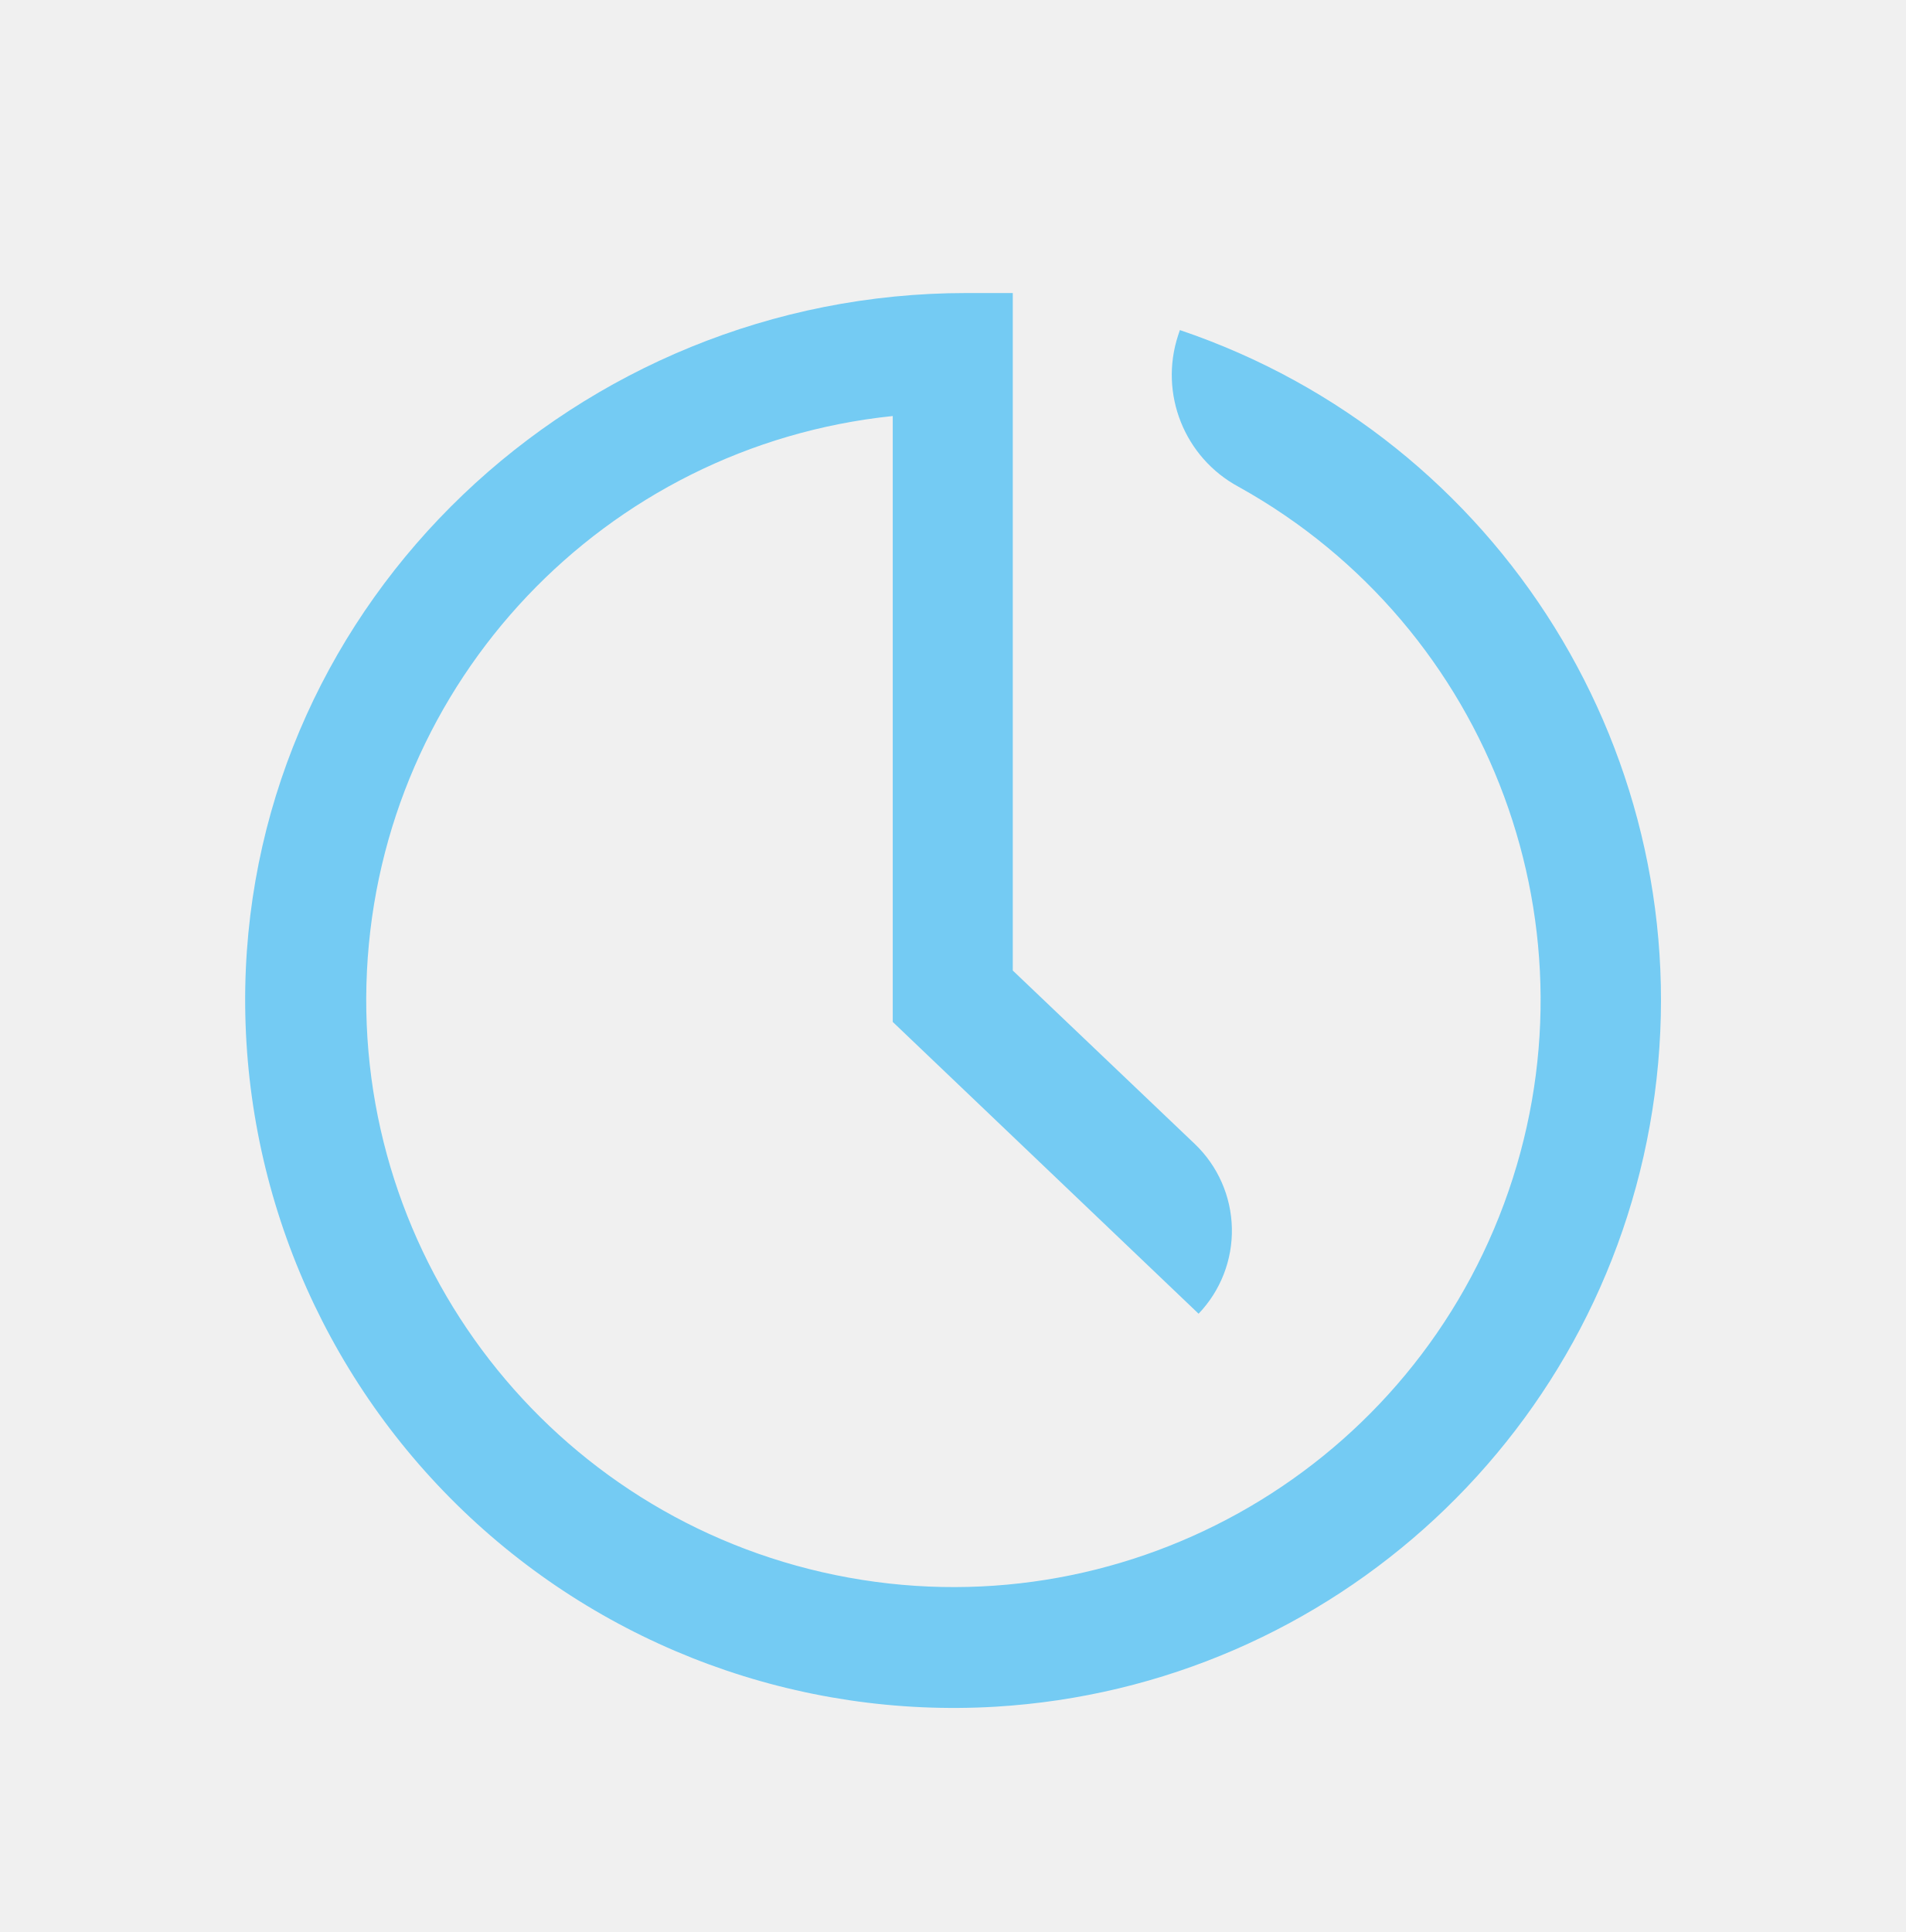
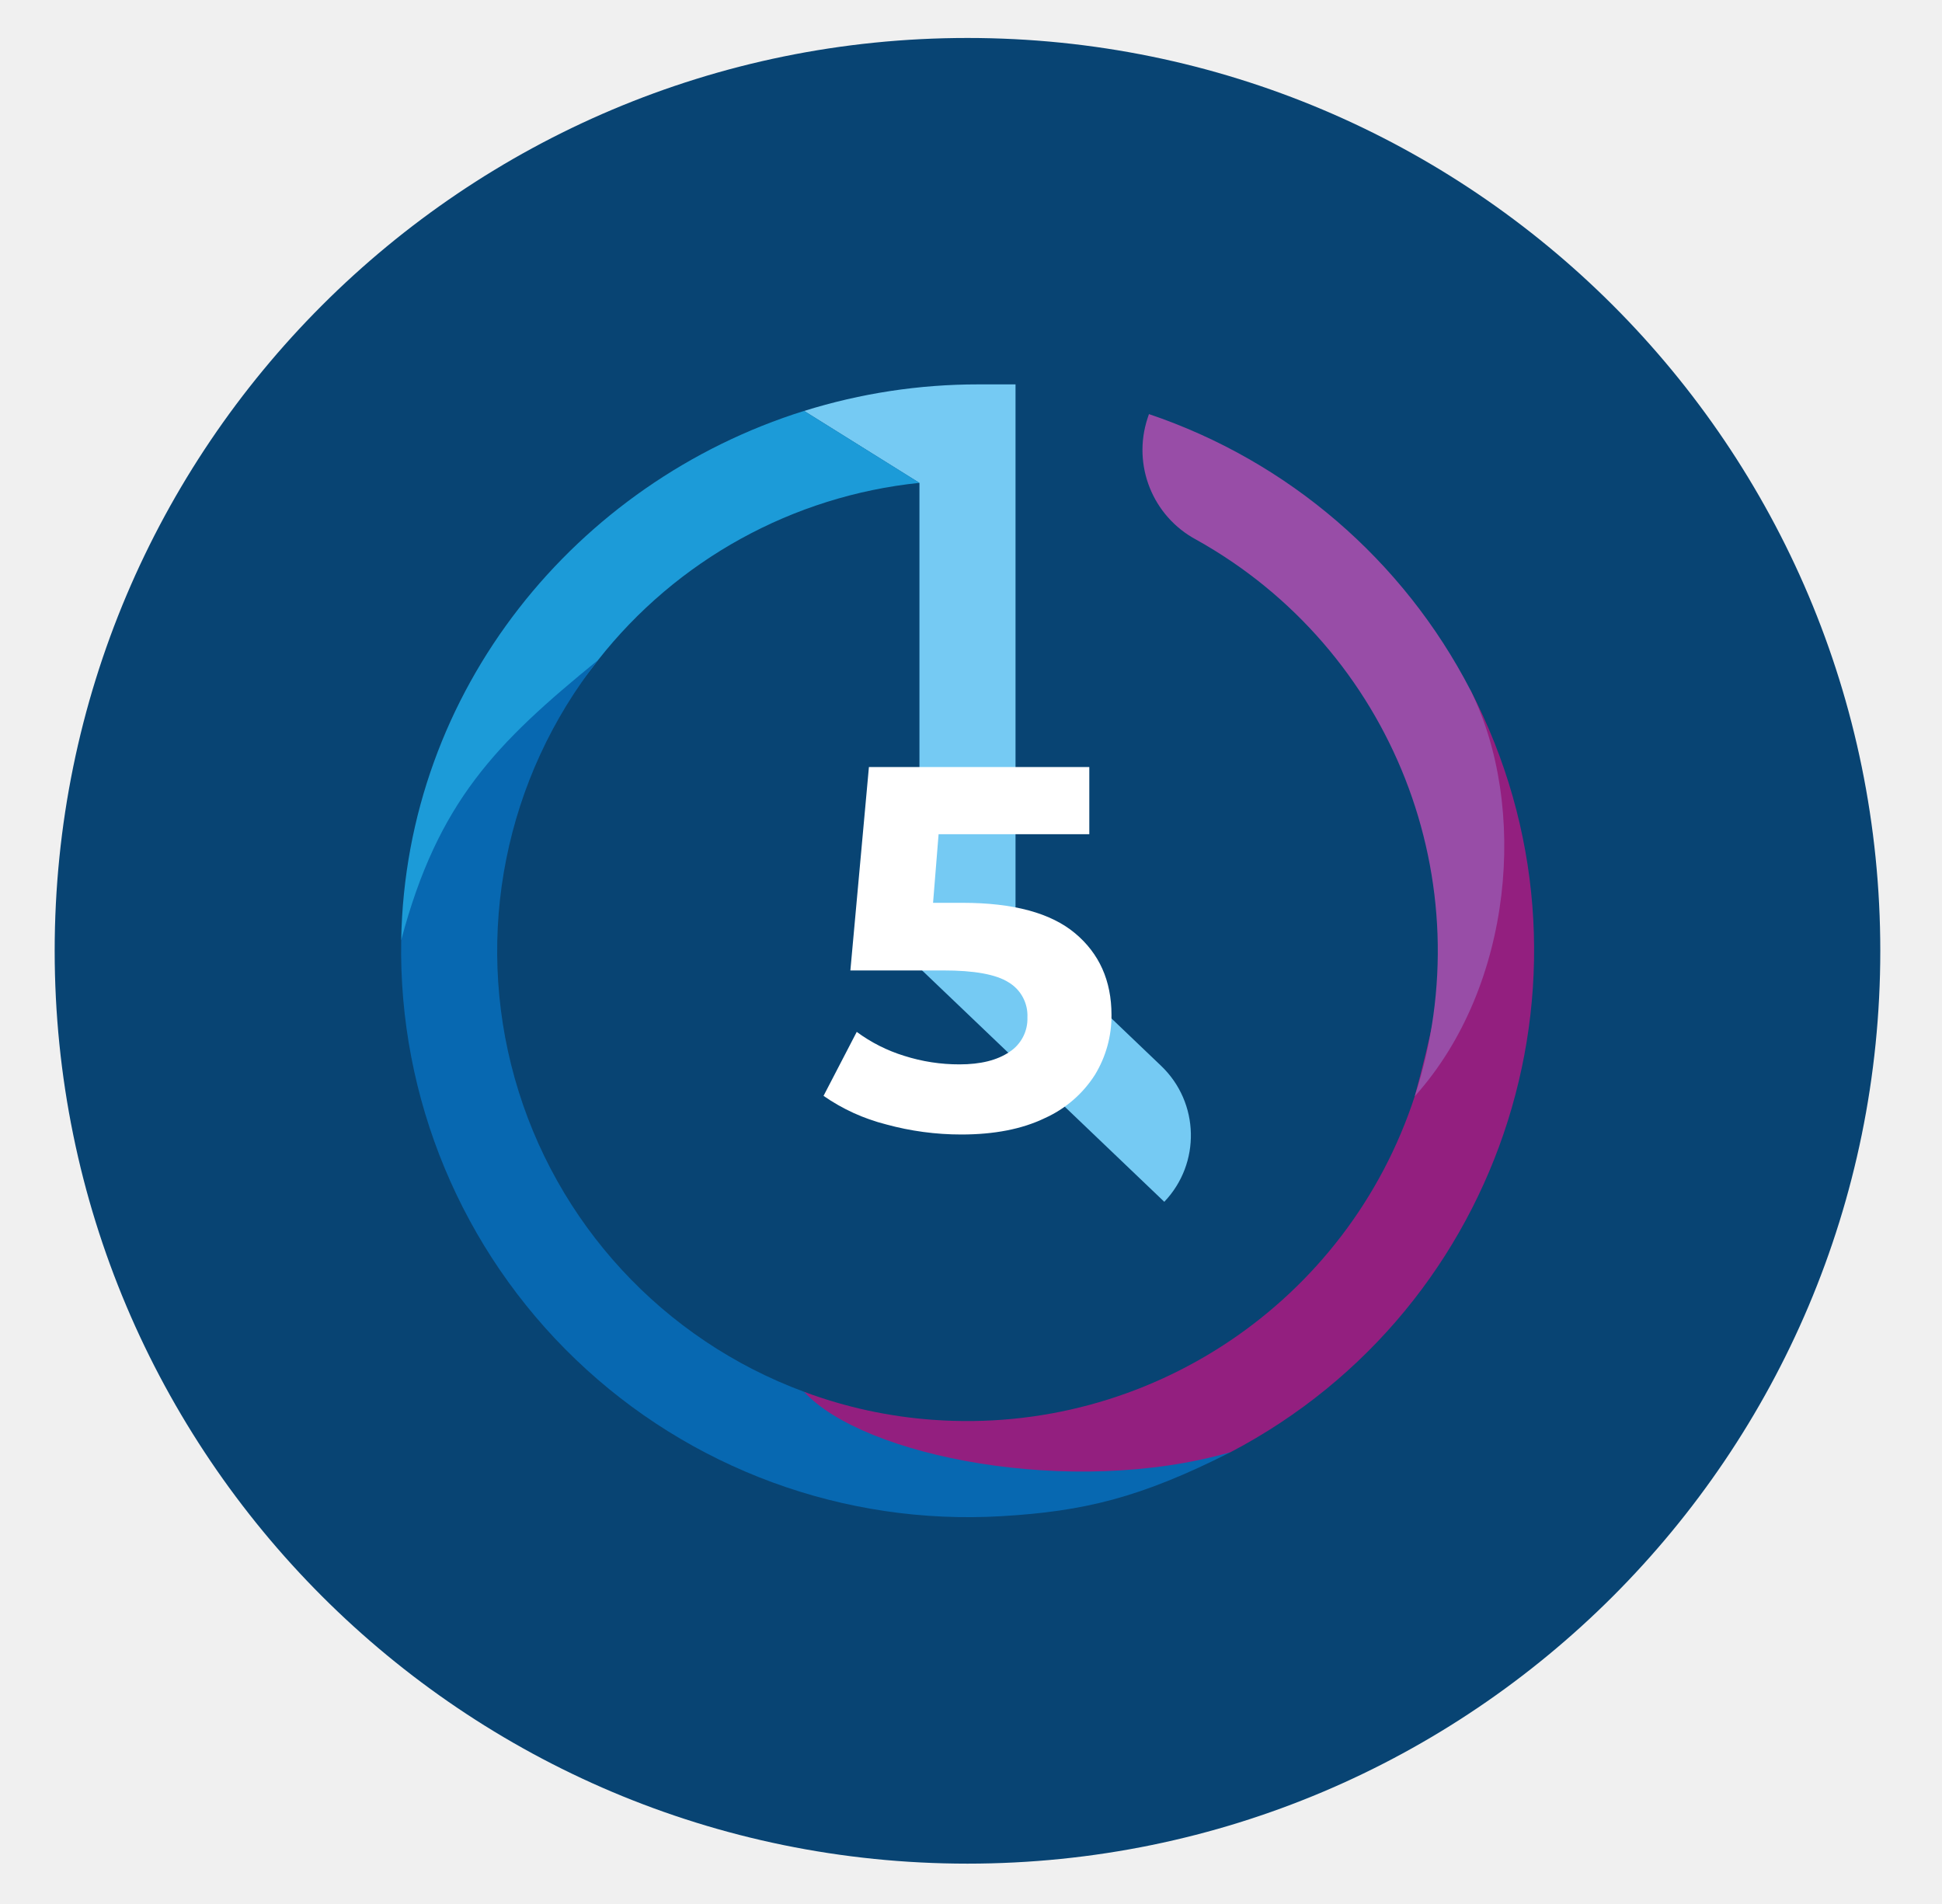
- <svg xmlns="http://www.w3.org/2000/svg" id="years" viewBox="0 0 153.84 155.99">
+ <svg xmlns="http://www.w3.org/2000/svg" id="Layer_1" data-name="Layer 1" viewBox="0 0 350.89 344">
  <defs>
-     <style>.years-1{fill:#74cbf3;}</style>
+     <style>.years-1{fill:#084473;}.years-2{fill:#75caf3;}.years-3{fill:#1c9bd8;}.years-4{fill:#0768b1;}.years-5{fill:#931f7f;}.years-6{fill:#984da7;}.years-7{fill:#fff;}</style>
  </defs>
-   <path class="years-1" d="M80.36,137.8A57.19,57.19,0,0,1,19.8,79.71C20.38,48.4,46.69,23.66,78,23.66h3.76V78.36l14.69,14a9.69,9.69,0,0,1,.31,13.71h0L72.07,82.51V33.59A47.4,47.4,0,1,0,100,39.31a10.26,10.26,0,0,1-4.89-12.24l.14-.42A57.13,57.13,0,0,1,80.36,137.8Z" />
+   <circle class="years-1" cx="174.81" cy="171.79" r="164.93" />
+   <path class="years-2" d="M145.29,74.25a105.25,105.25,0,0,1,31.47-4.8h6.73v98l26.32,25.14a17.37,17.37,0,0,1,.56,24.55h0l-44.24-42.26V87.26Z" />
+   <path class="years-3" d="M108.08,119.24a84.93,84.93,0,0,1,58.05-32l-20.84-13c-41.24,12.91-72,50.45-72.8,95.62C80.93,155.57,93.44,138.06,108.08,119.24Z" />
+   <path class="years-4" d="M222.34,262.38C206,270.65,195.77,273.07,181,273.94A102.44,102.44,0,0,1,72.49,169.87c6.65-25.07,17.14-35.59,35.59-50.63a84.91,84.91,0,0,0,37.21,132.23S163.61,261.62,222.34,262.38Z" />
+   <path class="years-5" d="M255.62,198.08a85.1,85.1,0,0,1-87.06,58.45,83.61,83.61,0,0,1-23.27-5.06c10.69,11.68,48.22,19.18,77.05,10.91a102.28,102.28,0,0,0,43.35-137.69C266.06,150.57,261.06,178.09,255.62,198.08Z" />
+   <path class="years-6" d="M255.62,198.08A85.07,85.07,0,0,0,216.11,97.49a18.37,18.37,0,0,1-8.76-21.93l.25-.74a102.18,102.18,0,0,1,58.09,49.87C276.07,145.57,273.56,178.09,255.62,198.08Z" />
+   <path class="years-7" d="M194.25,168.62q6.57,5.5,6.58,14.73a20.44,20.44,0,0,1-3,10.86,20.88,20.88,0,0,1-9.09,7.83q-6.1,2.94-15.06,2.94a51.35,51.35,0,0,1-13.56-1.82A34.73,34.73,0,0,1,148.8,198l6-11.56a28.61,28.61,0,0,0,8.58,4.33,32.66,32.66,0,0,0,10,1.54q5.69,0,9-2.24a7.14,7.14,0,0,0,3.26-6.25,7,7,0,0,0-3.4-6.33q-3.4-2.16-11.8-2.15H153.65L157,138.59h39.82v12.13H169.59l-1,12.4h5.32Q187.68,163.12,194.25,168.62Z" />
</svg>
